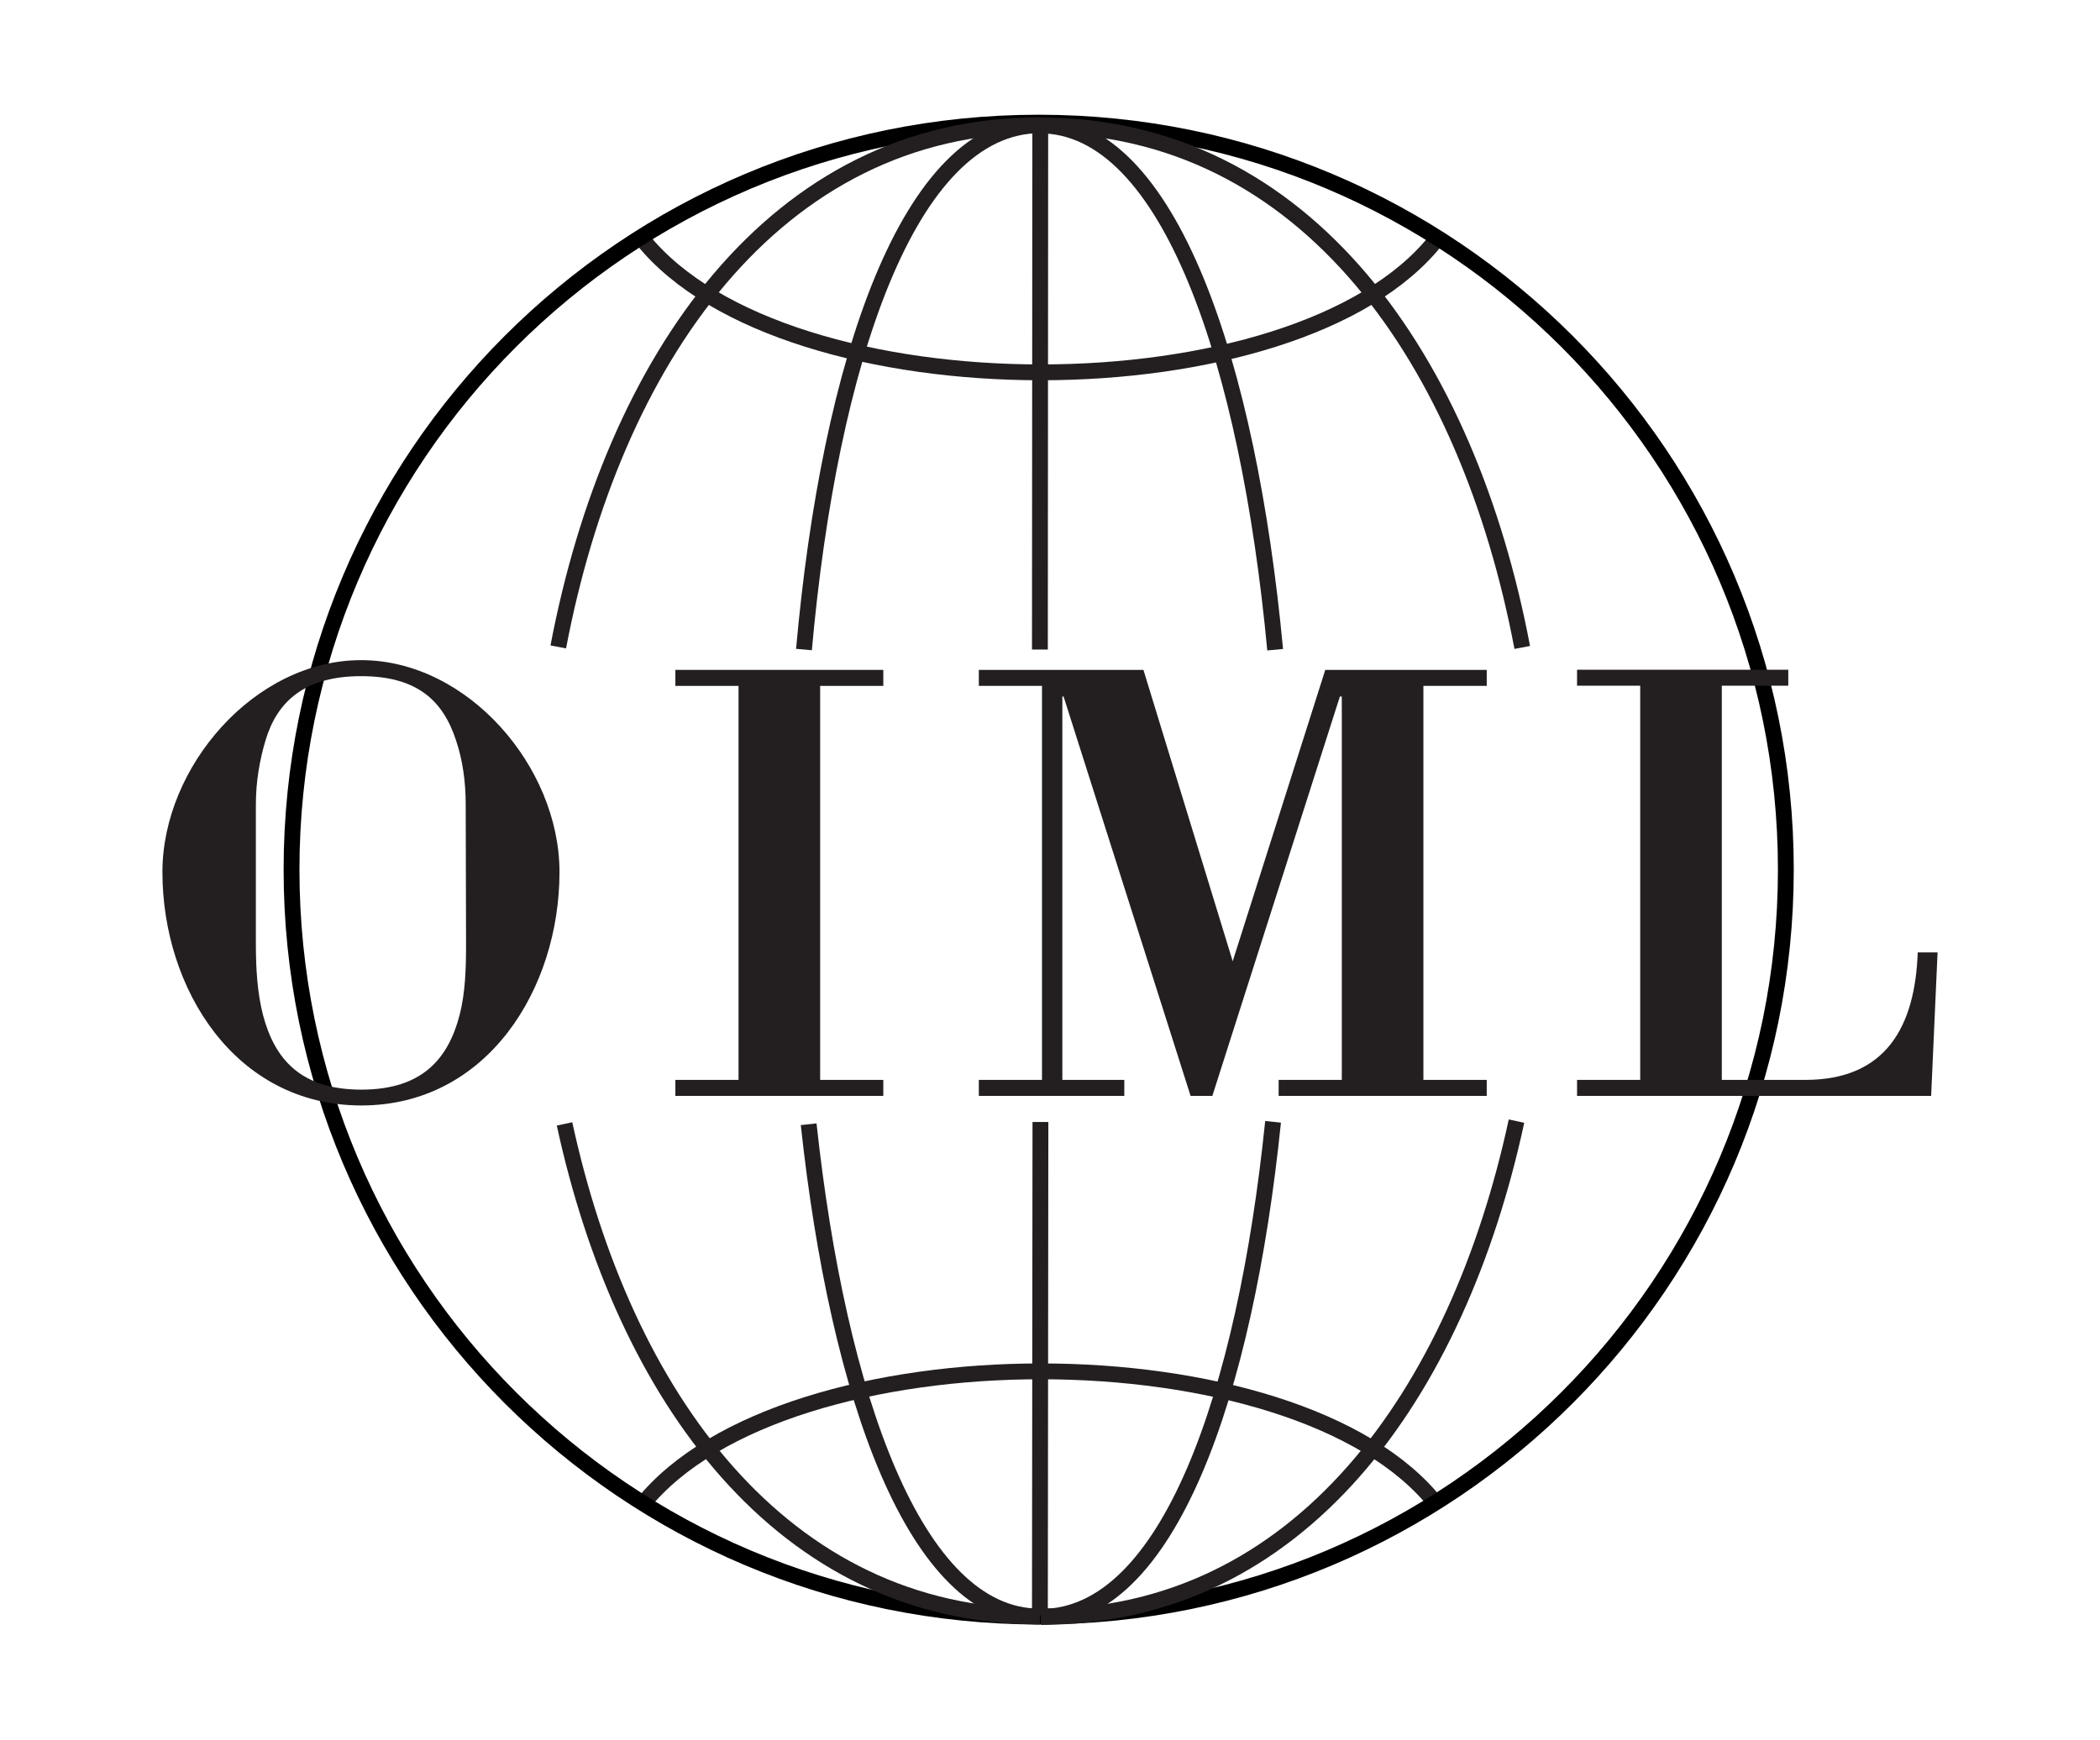
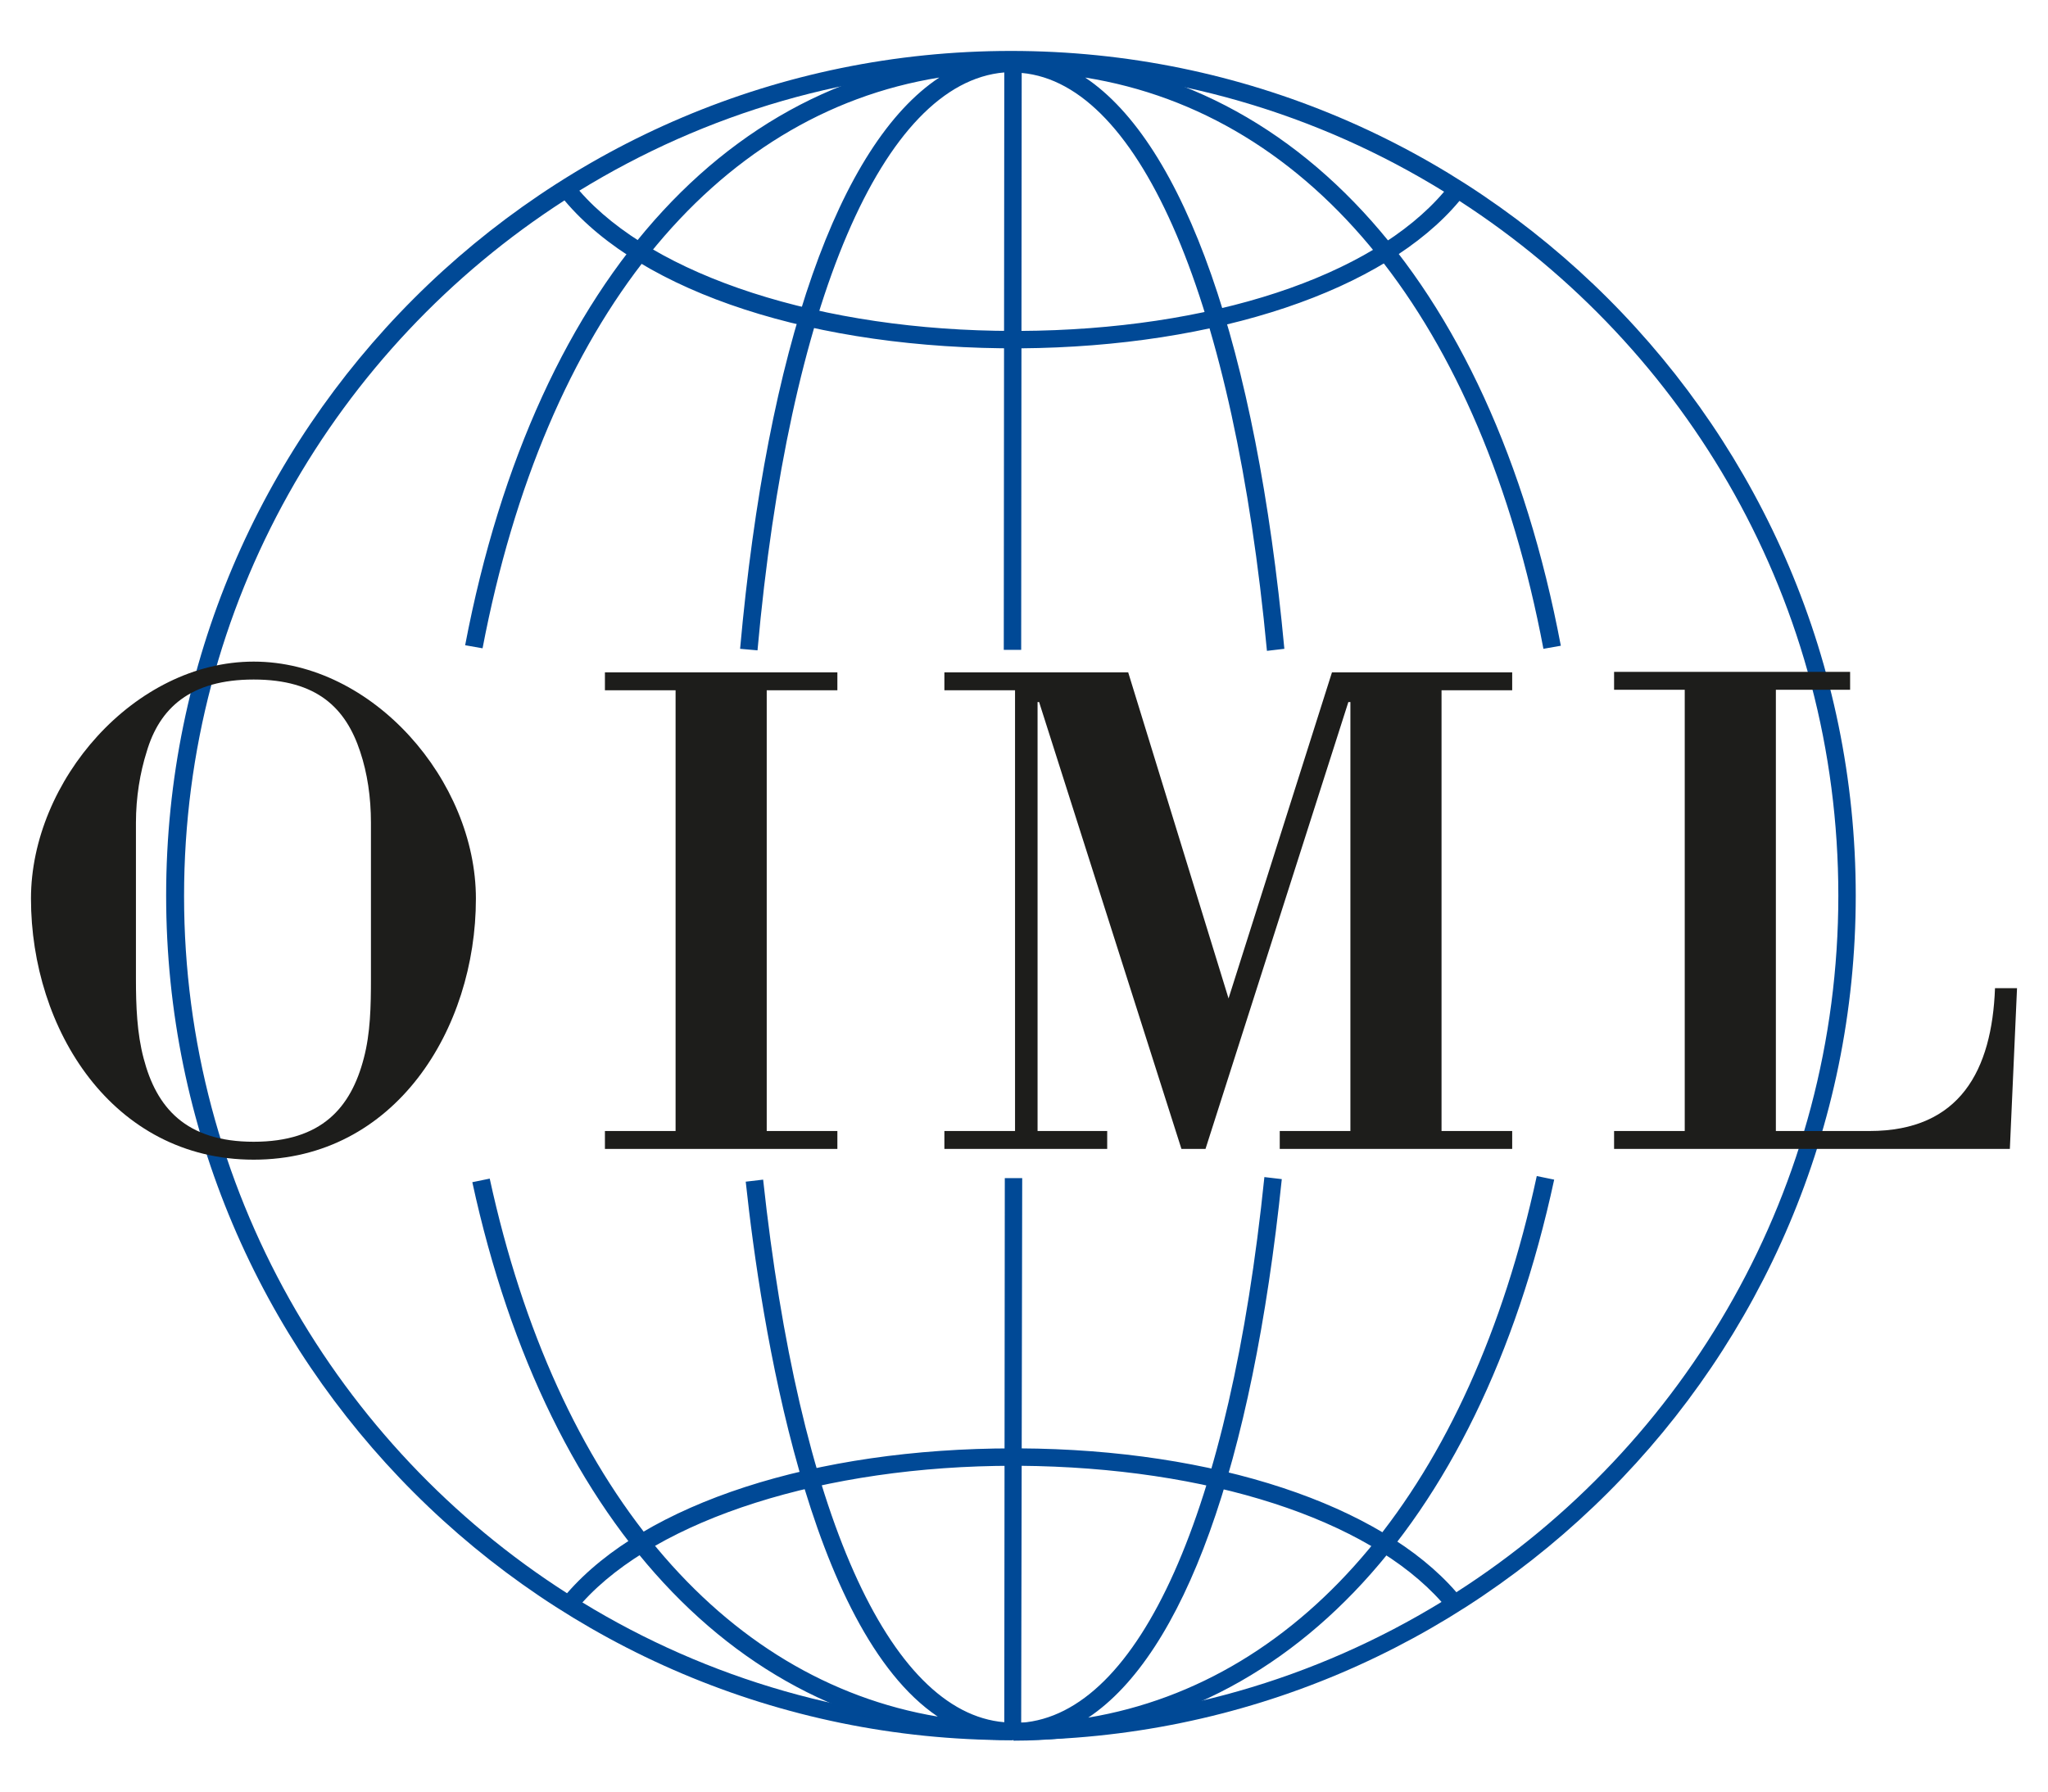
- <svg xmlns="http://www.w3.org/2000/svg" id="uuid-8254e958-185a-4059-ac34-8a156a2e0e83" viewBox="0 0 120 100" width="42mm" height="34.8mm">
-   <path d="M36.59,13.77c8.2,10.18,37.61,10.18,45.62,0" style="fill:none; stroke:#231f20; stroke-miterlimit:3.85; stroke-width:.91px;" />
-   <path d="M36.59,86.47c8.2-10.18,37.61-10.18,45.62,0" style="fill:none; stroke:#231f20; stroke-miterlimit:3.85; stroke-width:.91px;" />
-   <circle cx="59.35" cy="49.99" r="42.94" style="fill:none; stroke:#000; stroke-miterlimit:3.85; stroke-width:.91px;" />
-   <path d="M26.44,54.24c0,1.43-.04,2.82-.37,4.11-.66,2.53-2.16,4.29-5.65,4.29s-4.98-1.76-5.65-4.29c-.33-1.29-.41-2.68-.41-4.11v-7.99c0-1.32.22-2.56.55-3.67.66-2.23,2.23-3.71,5.5-3.71s4.73,1.46,5.46,3.71c.37,1.1.55,2.35.55,3.67M20.41,63.55c7.25,0,11.4-6.71,11.4-13.42,0-6.05-5.28-12.18-11.4-12.18s-11.42,6.13-11.42,12.18c0,6.71,4.18,13.42,11.44,13.42h-.02Z" style="fill:#231f20; fill-rule:evenodd;" />
-   <polyline points="46.79 39.43 50.42 39.43 50.42 38.51 38.47 38.51 38.47 39.43 42.1 39.43 42.1 62.08 38.47 62.08 38.47 63 50.42 63 50.42 62.08 46.79 62.08" style="fill:#231f20;" />
-   <polyline points="81.46 39.43 85.1 39.43 85.1 38.51 75.82 38.51 70.5 55.26 65.37 38.51 55.91 38.51 55.91 39.43 59.54 39.43 59.54 62.08 55.91 62.08 55.91 63 64.27 63 64.27 62.08 60.71 62.08 60.71 40.04 60.78 40.04 68.08 63 69.33 63 76.66 40.04 76.77 40.04 76.77 62.08 73.14 62.08 73.14 63 85.1 63 85.1 62.08 81.46 62.08" style="fill:#231f20;" />
-   <path d="M110.64,63l.37-8.25h-1.14c-.15,4.22-1.79,7.33-6.46,7.33h-4.8v-22.66h3.82v-.92h-12.14v.92h3.63v22.66h-3.63v.92" style="fill:#231f20;" />
-   <path d="M59.44,7.2c-15.32-.03-24.58,13.59-27.7,29.99" style="fill:none; stroke:#231f20; stroke-miterlimit:3.85; stroke-width:.91px;" />
-   <path d="M32.1,64.61c3.39,15.63,12.47,28.32,27.32,28.32" style="fill:none; stroke:#231f20; stroke-miterlimit:3.85; stroke-width:.91px;" />
-   <path d="M59.44,7.2c-7.58,0-12.11,13.69-13.58,30.14" style="fill:none; stroke:#231f20; stroke-miterlimit:3.85; stroke-width:.91px;" />
-   <path d="M46.13,64.63c1.69,15.62,6.12,28.3,13.27,28.3" style="fill:none; stroke:#231f20; stroke-miterlimit:3.85; stroke-width:.91px;" />
-   <line x1="59.44" y1="7.07" x2="59.42" y2="37.34" style="fill:none; stroke:#231f20; stroke-miterlimit:3.85; stroke-width:.91px;" />
-   <line x1="59.45" y1="64.5" x2="59.42" y2="92.87" style="fill:none; stroke:#231f20; stroke-miterlimit:3.85; stroke-width:.91px;" />
-   <path d="M72.94,37.35c-1.54-16.44-6.09-30.14-13.53-30.14" style="fill:none; stroke:#231f20; stroke-miterlimit:3.85; stroke-width:.91px;" />
-   <path d="M59.47,92.95c7.32,0,11.74-12.78,13.35-28.46" style="fill:none; stroke:#231f20; stroke-miterlimit:3.85; stroke-width:.91px;" />
-   <path d="M87.14,37.22c-3.1-16.38-12.35-30.01-27.72-30.01" style="fill:none; stroke:#231f20; stroke-miterlimit:3.85; stroke-width:.91px;" />
-   <path d="M59.47,92.95c14.85.03,23.95-12.78,27.34-28.5" style="fill:none; stroke:#231f20; stroke-miterlimit:3.85; stroke-width:.91px;" />
+ <svg xmlns="http://www.w3.org/2000/svg" id="uuid-18fdc505-5211-448b-be70-44ec1c4f262f" width="400" height="350" viewBox="0 0 400 350">
+   <path d="m197.45,339.95c-91,0-165-74-165-165S106.45,9.95,197.45,9.95s165,74,165,165-74,165-165,165m-83.7-26.9c24.4,14.9,53.1,23.5,83.8,23.5s59.5-8.6,84-23.6c-14.4-16.2-45.6-26.3-82.4-26.6h-1.2c-36.9,0-69.5,10.4-84.2,26.7m-3.5-273.9c-44.7,28.8-74.3,78.9-74.3,135.9s29.9,107.5,74.8,136.2c15.3-17.6,48.4-28.3,87.1-28.3h1.3c38.1.2,70.5,11,85.3,28.1,44.8-28.7,74.6-79,74.6-136.1s-29.5-106.9-74-135.7c-14.6,17.5-47.3,28.5-85.8,28.8-40,.2-73.8-10.8-89-28.9m2.9-1.9c14.5,16.7,47.4,27.4,84.8,27.4h1.2c37.3-.2,68.8-10.6,82.9-27.2-24.6-15.2-53.6-24-84.6-24s-59.7,8.7-84.3,23.8" style="fill:#004996; stroke-width:0px;" />
+   <path d="m49.55,226.55c27.6,0,43.4-25.5,43.4-51,0-23-20.1-46.3-43.4-46.3S6.05,152.55,6.05,175.55c0,25.5,15.9,51,43.5,51m22.9-35.4c0,5.4-.1,10.7-1.4,15.6-2.5,9.6-8.2,16.3-21.5,16.3s-19-6.7-21.5-16.3c-1.3-4.9-1.5-10.2-1.5-15.6v-30.4c0-5,.8-9.8,2.1-13.9,2.5-8.5,8.5-14.1,20.9-14.1s18,5.6,20.8,14.1c1.4,4.2,2.1,8.9,2.1,13.9v30.4Z" style="fill:#1d1d1b; fill-rule:evenodd; stroke-width:0px;" />
+   <polygon points="149.75 134.85 163.55 134.85 163.55 131.35 118.15 131.35 118.15 134.85 131.95 134.85 131.95 220.95 118.15 220.95 118.15 224.45 163.55 224.45 163.55 220.95 149.75 220.95 149.75 134.85" style="fill:#1d1d1b; stroke-width:0px;" />
+   <polygon points="281.55 134.85 295.35 134.85 295.35 131.35 260.15 131.35 239.95 195.05 220.35 131.35 184.45 131.35 184.45 134.85 198.25 134.85 198.25 220.95 184.45 220.95 184.45 224.45 216.25 224.45 216.25 220.95 202.65 220.95 202.65 137.15 202.95 137.15 230.75 224.45 235.45 224.45 263.35 137.15 263.75 137.15 263.75 220.95 249.95 220.95 249.95 224.45 295.35 224.45 295.35 220.95 281.55 220.95 281.55 134.85" style="fill:#1d1d1b; stroke-width:0px;" />
+   <path d="m392.55,224.45l1.4-31.4h-4.3c-.6,16-6.8,27.9-24.5,27.9h-18.3v-86.2h14.5v-3.5h-46.1v3.5h13.8v86.2h-13.8v3.5h77.3Z" style="fill:#1d1d1b; stroke-width:0px;" />
+   <path d="m198.15,340.05h-.2v-2h-.2v1.9c-51.3,0-90.7-40.8-105.5-109l3.4-.7c13,59.8,45.2,98,87.5,105.1-25.2-17-34.5-76.5-37.5-104.5l3.4-.4c7,64.8,24.5,104.1,47.1,106l.1-106.3h3.4l-.2,106.4c23.1-1.7,40.8-41.3,47.5-106.6l3.4.4c-5.8,56-19.2,92.8-37.8,105.2,42.4-7.1,74.6-45.5,87.6-105.8l3.4.7c-14.8,68.6-54.2,109.6-105.4,109.6m49.3-212.9c-6.4-68-24.6-110.8-47.9-112.9l-.1,112.7h-3.4l.1-112.8c-23.7,2-42.1,44.9-48.2,112.9l-3.4-.3c5.3-59,19.4-98.7,38.9-111.6-44.2,7.1-77,47.6-89.2,111.5l-3.4-.6C104.65,53.65,144.55,10.55,197.65,10.55h.2v.1c53.3.1,93.3,43.2,107,115.5l-3.4.6c-12.1-63.9-45-104.5-89.5-111.6,19.3,12.9,33.4,52.6,38.9,111.6l-3.4.4Z" style="fill:#004996; stroke-width:0px;" />
</svg>
